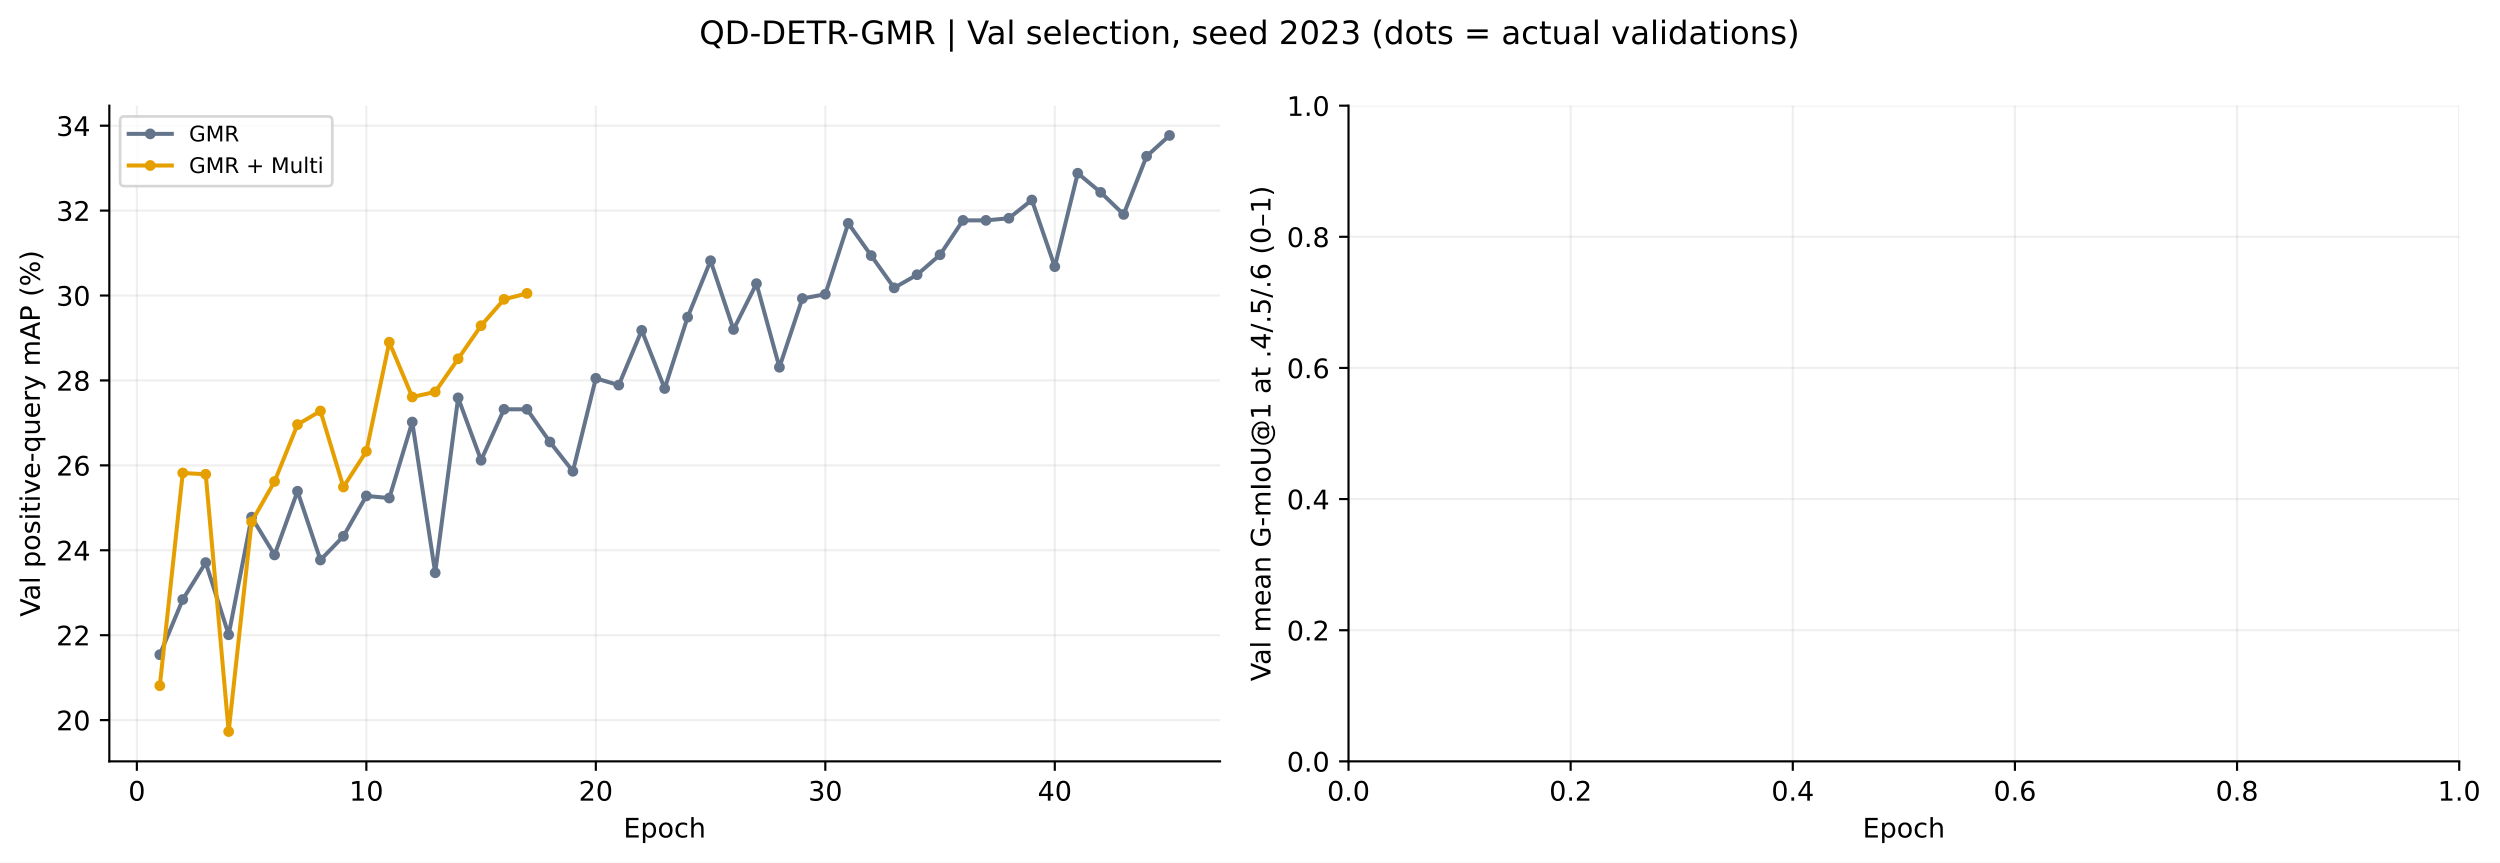
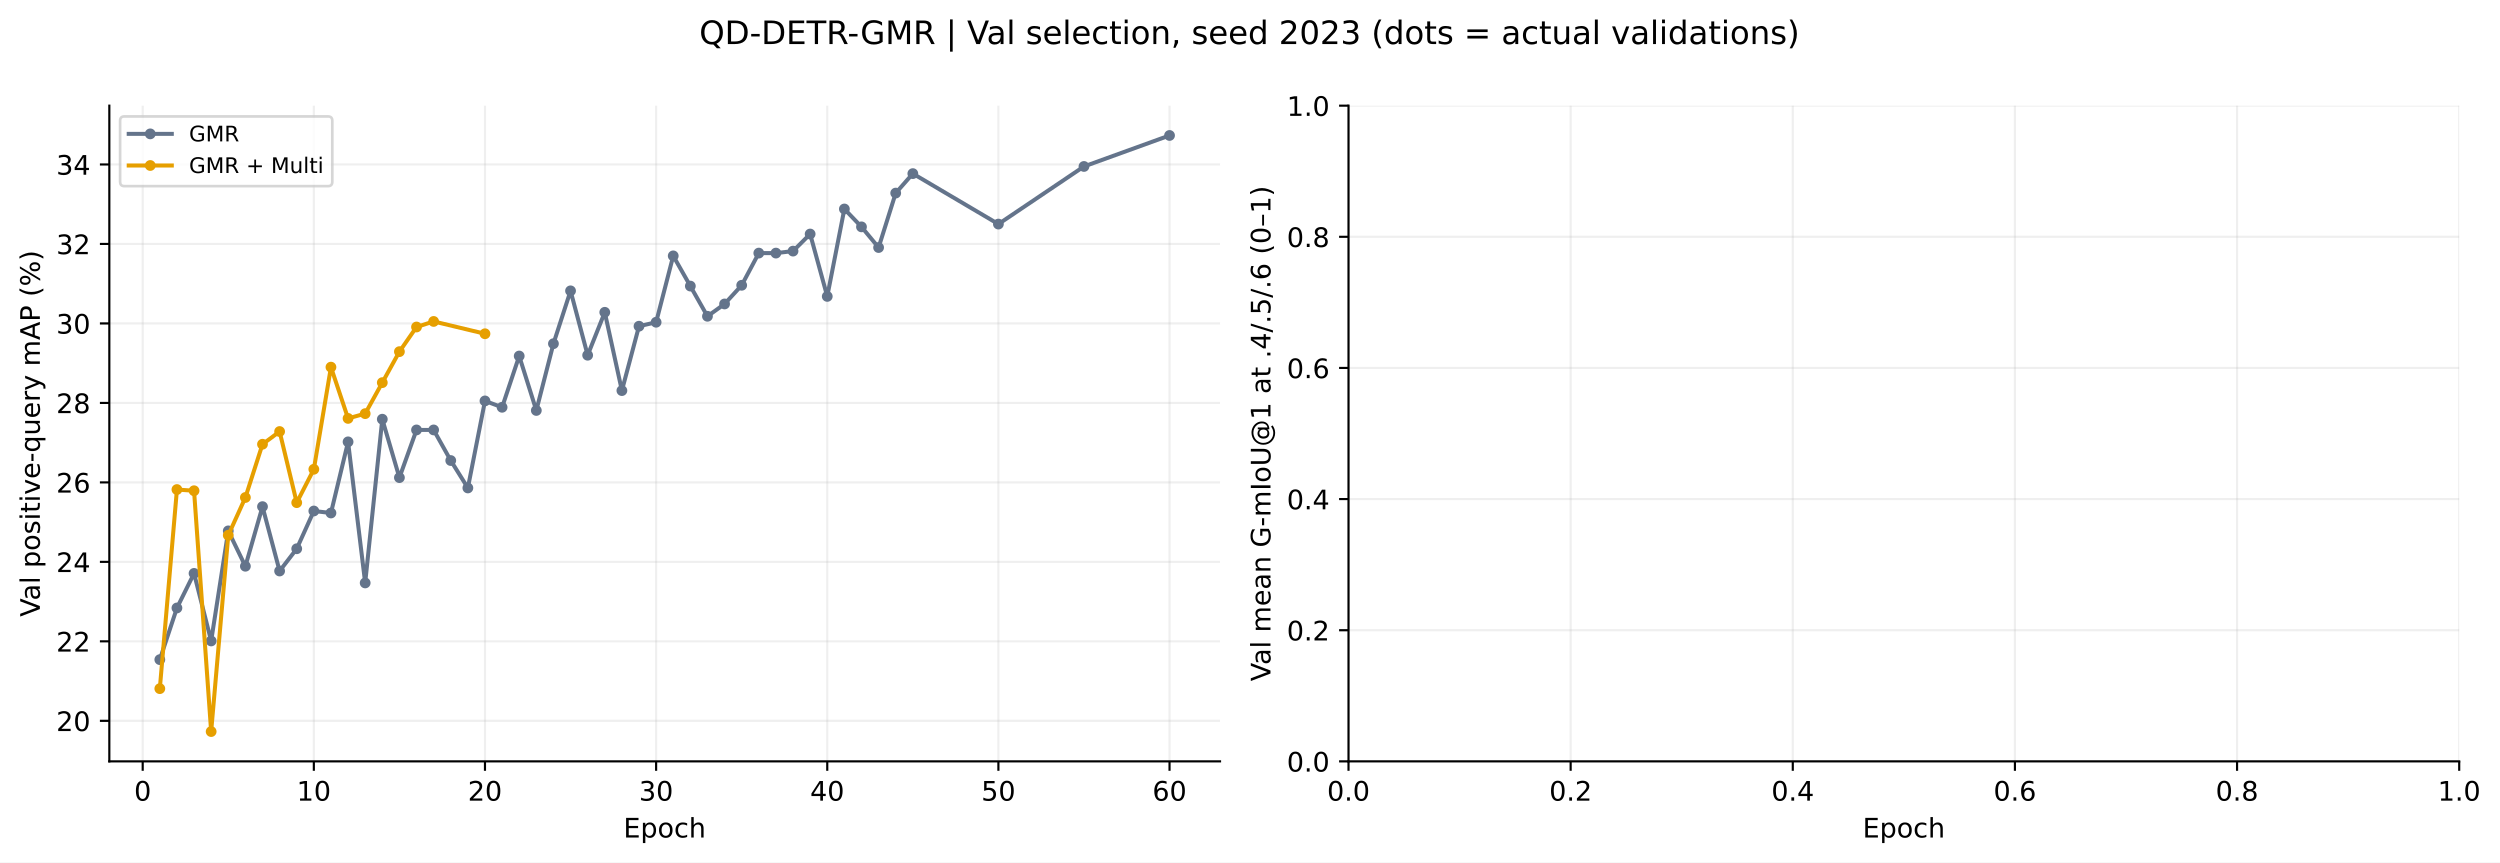
<svg xmlns="http://www.w3.org/2000/svg" xmlns:xlink="http://www.w3.org/1999/xlink" width="928.465pt" height="320.316pt" viewBox="0 0 928.465 320.316" version="1.1">
  <defs>
    <style type="text/css">*{stroke-linejoin: round; stroke-linecap: butt}</style>
  </defs>
  <g id="figure_1">
    <g id="patch_1">
      <path d="M -0 320.316  L 928.465 320.316  L 928.465 0  L -0 0  z " style="fill: #ffffff" />
    </g>
    <g id="axes_1">
      <g id="patch_2">
        <path d="M 40.603 282.76  L 453.098 282.76  L 453.098 39.24  L 40.603 39.24  z " style="fill: #ffffff" />
      </g>
      <g id="matplotlib.axis_1">
        <g id="xtick_1">
          <g id="line2d_1">
-             <path d="M 50.83 282.76  L 50.83 39.24  " clip-path="url(#p6a634c80c3)" style="fill: none; stroke: #b0b0b0; stroke-opacity: 0.2; stroke-width: 0.8; stroke-linecap: square" />
+             <path d="M 52.997 282.76  L 52.997 39.24  " clip-path="url(#p6a634c80c3)" style="fill: none; stroke: #b0b0b0; stroke-opacity: 0.2; stroke-width: 0.8; stroke-linecap: square" />
          </g>
          <g id="line2d_2">
            <defs>
              <path id="m847a747f1c" d="M 0 0  L 0 3.5  " style="stroke: #000000; stroke-width: 0.8" />
            </defs>
            <g>
-               <use xlink:href="#m847a747f1c" x="50.83" y="282.76" style="stroke: #000000; stroke-width: 0.8" />
+               <use xlink:href="#m847a747f1c" x="52.997" y="282.76" style="stroke: #000000; stroke-width: 0.8" />
            </g>
          </g>
          <g id="text_1">
-             <text style="font-size: 10px; font-family: 'DejaVu Sans'; text-anchor: middle" x="50.83" y="297.358" transform="rotate(-0 50.83027 297.3584)">0</text>
+             <text style="font-size: 10px; font-family: 'DejaVu Sans'; text-anchor: middle" x="52.997" y="297.358" transform="rotate(-0 52.99704 297.3584)">0</text>
          </g>
        </g>
        <g id="xtick_2">
          <g id="line2d_3">
-             <path d="M 136.057 282.76  L 136.057 39.24  " clip-path="url(#p6a634c80c3)" style="fill: none; stroke: #b0b0b0; stroke-opacity: 0.2; stroke-width: 0.8; stroke-linecap: square" />
+             <path d="M 116.556 282.76  L 116.556 39.24  " clip-path="url(#p6a634c80c3)" style="fill: none; stroke: #b0b0b0; stroke-opacity: 0.2; stroke-width: 0.8; stroke-linecap: square" />
          </g>
          <g id="line2d_4">
            <g>
-               <use xlink:href="#m847a747f1c" x="136.057" y="282.76" style="stroke: #000000; stroke-width: 0.8" />
+               <use xlink:href="#m847a747f1c" x="116.556" y="282.76" style="stroke: #000000; stroke-width: 0.8" />
            </g>
          </g>
          <g id="text_2">
-             <text style="font-size: 10px; font-family: 'DejaVu Sans'; text-anchor: middle" x="136.057" y="297.358" transform="rotate(-0 136.0565 297.3584)">10</text>
+             <text style="font-size: 10px; font-family: 'DejaVu Sans'; text-anchor: middle" x="116.556" y="297.358" transform="rotate(-0 116.5556 297.3584)">10</text>
          </g>
        </g>
        <g id="xtick_3">
          <g id="line2d_5">
-             <path d="M 221.283 282.76  L 221.283 39.24  " clip-path="url(#p6a634c80c3)" style="fill: none; stroke: #b0b0b0; stroke-opacity: 0.2; stroke-width: 0.8; stroke-linecap: square" />
+             <path d="M 180.114 282.76  L 180.114 39.24  " clip-path="url(#p6a634c80c3)" style="fill: none; stroke: #b0b0b0; stroke-opacity: 0.2; stroke-width: 0.8; stroke-linecap: square" />
          </g>
          <g id="line2d_6">
            <g>
-               <use xlink:href="#m847a747f1c" x="221.283" y="282.76" style="stroke: #000000; stroke-width: 0.8" />
+               <use xlink:href="#m847a747f1c" x="180.114" y="282.76" style="stroke: #000000; stroke-width: 0.8" />
            </g>
          </g>
          <g id="text_3">
-             <text style="font-size: 10px; font-family: 'DejaVu Sans'; text-anchor: middle" x="221.283" y="297.358" transform="rotate(-0 221.2828 297.3584)">20</text>
+             <text style="font-size: 10px; font-family: 'DejaVu Sans'; text-anchor: middle" x="180.114" y="297.358" transform="rotate(-0 180.1141 297.3584)">20</text>
          </g>
        </g>
        <g id="xtick_4">
          <g id="line2d_7">
-             <path d="M 306.509 282.76  L 306.509 39.24  " clip-path="url(#p6a634c80c3)" style="fill: none; stroke: #b0b0b0; stroke-opacity: 0.2; stroke-width: 0.8; stroke-linecap: square" />
+             <path d="M 243.673 282.76  L 243.673 39.24  " clip-path="url(#p6a634c80c3)" style="fill: none; stroke: #b0b0b0; stroke-opacity: 0.2; stroke-width: 0.8; stroke-linecap: square" />
          </g>
          <g id="line2d_8">
            <g>
-               <use xlink:href="#m847a747f1c" x="306.509" y="282.76" style="stroke: #000000; stroke-width: 0.8" />
+               <use xlink:href="#m847a747f1c" x="243.673" y="282.76" style="stroke: #000000; stroke-width: 0.8" />
            </g>
          </g>
          <g id="text_4">
-             <text style="font-size: 10px; font-family: 'DejaVu Sans'; text-anchor: middle" x="306.509" y="297.358" transform="rotate(-0 306.509 297.3584)">30</text>
+             <text style="font-size: 10px; font-family: 'DejaVu Sans'; text-anchor: middle" x="243.673" y="297.358" transform="rotate(-0 243.6727 297.3584)">30</text>
          </g>
        </g>
        <g id="xtick_5">
          <g id="line2d_9">
-             <path d="M 391.735 282.76  L 391.735 39.24  " clip-path="url(#p6a634c80c3)" style="fill: none; stroke: #b0b0b0; stroke-opacity: 0.2; stroke-width: 0.8; stroke-linecap: square" />
+             <path d="M 307.231 282.76  L 307.231 39.24  " clip-path="url(#p6a634c80c3)" style="fill: none; stroke: #b0b0b0; stroke-opacity: 0.2; stroke-width: 0.8; stroke-linecap: square" />
          </g>
          <g id="line2d_10">
            <g>
-               <use xlink:href="#m847a747f1c" x="391.735" y="282.76" style="stroke: #000000; stroke-width: 0.8" />
+               <use xlink:href="#m847a747f1c" x="307.231" y="282.76" style="stroke: #000000; stroke-width: 0.8" />
            </g>
          </g>
          <g id="text_5">
-             <text style="font-size: 10px; font-family: 'DejaVu Sans'; text-anchor: middle" x="391.735" y="297.358" transform="rotate(-0 391.7352 297.3584)">40</text>
-           </g>
-         </g>
-         <g id="text_6">
+             <text style="font-size: 10px; font-family: 'DejaVu Sans'; text-anchor: middle" x="307.231" y="297.358" transform="rotate(-0 307.2312 297.3584)">40</text>
+           </g>
+         </g>
+         <g id="xtick_6">
+           <g id="line2d_11">
+             <path d="M 370.79 282.76  L 370.79 39.24  " clip-path="url(#p6a634c80c3)" style="fill: none; stroke: #b0b0b0; stroke-opacity: 0.2; stroke-width: 0.8; stroke-linecap: square" />
+           </g>
+           <g id="line2d_12">
+             <g>
+               <use xlink:href="#m847a747f1c" x="370.79" y="282.76" style="stroke: #000000; stroke-width: 0.8" />
+             </g>
+           </g>
+           <g id="text_6">
+             <text style="font-size: 10px; font-family: 'DejaVu Sans'; text-anchor: middle" x="370.79" y="297.358" transform="rotate(-0 370.7898 297.3584)">50</text>
+           </g>
+         </g>
+         <g id="xtick_7">
+           <g id="line2d_13">
+             <path d="M 434.348 282.76  L 434.348 39.24  " clip-path="url(#p6a634c80c3)" style="fill: none; stroke: #b0b0b0; stroke-opacity: 0.2; stroke-width: 0.8; stroke-linecap: square" />
+           </g>
+           <g id="line2d_14">
+             <g>
+               <use xlink:href="#m847a747f1c" x="434.348" y="282.76" style="stroke: #000000; stroke-width: 0.8" />
+             </g>
+           </g>
+           <g id="text_7">
+             <text style="font-size: 10px; font-family: 'DejaVu Sans'; text-anchor: middle" x="434.348" y="297.358" transform="rotate(-0 434.3484 297.3584)">60</text>
+           </g>
+         </g>
+         <g id="text_8">
          <text style="font-size: 10px; font-family: 'DejaVu Sans'; text-anchor: middle" x="246.851" y="311.037" transform="rotate(-0 246.8506 311.0366)">Epoch</text>
        </g>
      </g>
      <g id="matplotlib.axis_2">
        <g id="ytick_1">
-           <g id="line2d_11">
-             <path d="M 40.603 267.434  L 453.098 267.434  " clip-path="url(#p6a634c80c3)" style="fill: none; stroke: #b0b0b0; stroke-opacity: 0.2; stroke-width: 0.8; stroke-linecap: square" />
-           </g>
-           <g id="line2d_12">
+           <g id="line2d_15">
+             <path d="M 40.603 267.706  L 453.098 267.706  " clip-path="url(#p6a634c80c3)" style="fill: none; stroke: #b0b0b0; stroke-opacity: 0.2; stroke-width: 0.8; stroke-linecap: square" />
+           </g>
+           <g id="line2d_16">
            <defs>
              <path id="mc433141c62" d="M 0 0  L -3.5 0  " style="stroke: #000000; stroke-width: 0.8" />
            </defs>
            <g>
-               <use xlink:href="#mc433141c62" x="40.603" y="267.434" style="stroke: #000000; stroke-width: 0.8" />
-             </g>
-           </g>
-           <g id="text_7">
-             <text style="font-size: 10px; font-family: 'DejaVu Sans'; text-anchor: end" x="33.603" y="271.233" transform="rotate(-0 33.60312 271.2328)">20</text>
+               <use xlink:href="#mc433141c62" x="40.603" y="267.706" style="stroke: #000000; stroke-width: 0.8" />
+             </g>
+           </g>
+           <g id="text_9">
+             <text style="font-size: 10px; font-family: 'DejaVu Sans'; text-anchor: end" x="33.603" y="271.505" transform="rotate(-0 33.60312 271.5053)">20</text>
          </g>
        </g>
        <g id="ytick_2">
-           <g id="line2d_13">
-             <path d="M 40.603 235.898  L 453.098 235.898  " clip-path="url(#p6a634c80c3)" style="fill: none; stroke: #b0b0b0; stroke-opacity: 0.2; stroke-width: 0.8; stroke-linecap: square" />
-           </g>
-           <g id="line2d_14">
-             <g>
-               <use xlink:href="#mc433141c62" x="40.603" y="235.898" style="stroke: #000000; stroke-width: 0.8" />
-             </g>
-           </g>
-           <g id="text_8">
-             <text style="font-size: 10px; font-family: 'DejaVu Sans'; text-anchor: end" x="33.603" y="239.697" transform="rotate(-0 33.60312 239.6969)">22</text>
+           <g id="line2d_17">
+             <path d="M 40.603 238.188  L 453.098 238.188  " clip-path="url(#p6a634c80c3)" style="fill: none; stroke: #b0b0b0; stroke-opacity: 0.2; stroke-width: 0.8; stroke-linecap: square" />
+           </g>
+           <g id="line2d_18">
+             <g>
+               <use xlink:href="#mc433141c62" x="40.603" y="238.188" style="stroke: #000000; stroke-width: 0.8" />
+             </g>
+           </g>
+           <g id="text_10">
+             <text style="font-size: 10px; font-family: 'DejaVu Sans'; text-anchor: end" x="33.603" y="241.988" transform="rotate(-0 33.60312 241.9877)">22</text>
          </g>
        </g>
        <g id="ytick_3">
-           <g id="line2d_15">
-             <path d="M 40.603 204.362  L 453.098 204.362  " clip-path="url(#p6a634c80c3)" style="fill: none; stroke: #b0b0b0; stroke-opacity: 0.2; stroke-width: 0.8; stroke-linecap: square" />
-           </g>
-           <g id="line2d_16">
-             <g>
-               <use xlink:href="#mc433141c62" x="40.603" y="204.362" style="stroke: #000000; stroke-width: 0.8" />
-             </g>
-           </g>
-           <g id="text_9">
-             <text style="font-size: 10px; font-family: 'DejaVu Sans'; text-anchor: end" x="33.603" y="208.161" transform="rotate(-0 33.60312 208.161)">24</text>
+           <g id="line2d_19">
+             <path d="M 40.603 208.671  L 453.098 208.671  " clip-path="url(#p6a634c80c3)" style="fill: none; stroke: #b0b0b0; stroke-opacity: 0.2; stroke-width: 0.8; stroke-linecap: square" />
+           </g>
+           <g id="line2d_20">
+             <g>
+               <use xlink:href="#mc433141c62" x="40.603" y="208.671" style="stroke: #000000; stroke-width: 0.8" />
+             </g>
+           </g>
+           <g id="text_11">
+             <text style="font-size: 10px; font-family: 'DejaVu Sans'; text-anchor: end" x="33.603" y="212.47" transform="rotate(-0 33.60312 212.4701)">24</text>
          </g>
        </g>
        <g id="ytick_4">
-           <g id="line2d_17">
-             <path d="M 40.603 172.826  L 453.098 172.826  " clip-path="url(#p6a634c80c3)" style="fill: none; stroke: #b0b0b0; stroke-opacity: 0.2; stroke-width: 0.8; stroke-linecap: square" />
-           </g>
-           <g id="line2d_18">
-             <g>
-               <use xlink:href="#mc433141c62" x="40.603" y="172.826" style="stroke: #000000; stroke-width: 0.8" />
-             </g>
-           </g>
-           <g id="text_10">
-             <text style="font-size: 10px; font-family: 'DejaVu Sans'; text-anchor: end" x="33.603" y="176.625" transform="rotate(-0 33.60312 176.6252)">26</text>
+           <g id="line2d_21">
+             <path d="M 40.603 179.153  L 453.098 179.153  " clip-path="url(#p6a634c80c3)" style="fill: none; stroke: #b0b0b0; stroke-opacity: 0.2; stroke-width: 0.8; stroke-linecap: square" />
+           </g>
+           <g id="line2d_22">
+             <g>
+               <use xlink:href="#mc433141c62" x="40.603" y="179.153" style="stroke: #000000; stroke-width: 0.8" />
+             </g>
+           </g>
+           <g id="text_12">
+             <text style="font-size: 10px; font-family: 'DejaVu Sans'; text-anchor: end" x="33.603" y="182.953" transform="rotate(-0 33.60312 182.9525)">26</text>
          </g>
        </g>
        <g id="ytick_5">
-           <g id="line2d_19">
-             <path d="M 40.603 141.29  L 453.098 141.29  " clip-path="url(#p6a634c80c3)" style="fill: none; stroke: #b0b0b0; stroke-opacity: 0.2; stroke-width: 0.8; stroke-linecap: square" />
-           </g>
-           <g id="line2d_20">
-             <g>
-               <use xlink:href="#mc433141c62" x="40.603" y="141.29" style="stroke: #000000; stroke-width: 0.8" />
-             </g>
-           </g>
-           <g id="text_11">
-             <text style="font-size: 10px; font-family: 'DejaVu Sans'; text-anchor: end" x="33.603" y="145.089" transform="rotate(-0 33.60312 145.0893)">28</text>
+           <g id="line2d_23">
+             <path d="M 40.603 149.636  L 453.098 149.636  " clip-path="url(#p6a634c80c3)" style="fill: none; stroke: #b0b0b0; stroke-opacity: 0.2; stroke-width: 0.8; stroke-linecap: square" />
+           </g>
+           <g id="line2d_24">
+             <g>
+               <use xlink:href="#mc433141c62" x="40.603" y="149.636" style="stroke: #000000; stroke-width: 0.8" />
+             </g>
+           </g>
+           <g id="text_13">
+             <text style="font-size: 10px; font-family: 'DejaVu Sans'; text-anchor: end" x="33.603" y="153.435" transform="rotate(-0 33.60312 153.435)">28</text>
          </g>
        </g>
        <g id="ytick_6">
-           <g id="line2d_21">
-             <path d="M 40.603 109.754  L 453.098 109.754  " clip-path="url(#p6a634c80c3)" style="fill: none; stroke: #b0b0b0; stroke-opacity: 0.2; stroke-width: 0.8; stroke-linecap: square" />
-           </g>
-           <g id="line2d_22">
-             <g>
-               <use xlink:href="#mc433141c62" x="40.603" y="109.754" style="stroke: #000000; stroke-width: 0.8" />
-             </g>
-           </g>
-           <g id="text_12">
-             <text style="font-size: 10px; font-family: 'DejaVu Sans'; text-anchor: end" x="33.603" y="113.553" transform="rotate(-0 33.60312 113.5534)">30</text>
+           <g id="line2d_25">
+             <path d="M 40.603 120.118  L 453.098 120.118  " clip-path="url(#p6a634c80c3)" style="fill: none; stroke: #b0b0b0; stroke-opacity: 0.2; stroke-width: 0.8; stroke-linecap: square" />
+           </g>
+           <g id="line2d_26">
+             <g>
+               <use xlink:href="#mc433141c62" x="40.603" y="120.118" style="stroke: #000000; stroke-width: 0.8" />
+             </g>
+           </g>
+           <g id="text_14">
+             <text style="font-size: 10px; font-family: 'DejaVu Sans'; text-anchor: end" x="33.603" y="123.917" transform="rotate(-0 33.60312 123.9174)">30</text>
          </g>
        </g>
        <g id="ytick_7">
-           <g id="line2d_23">
-             <path d="M 40.603 78.218  L 453.098 78.218  " clip-path="url(#p6a634c80c3)" style="fill: none; stroke: #b0b0b0; stroke-opacity: 0.2; stroke-width: 0.8; stroke-linecap: square" />
-           </g>
-           <g id="line2d_24">
-             <g>
-               <use xlink:href="#mc433141c62" x="40.603" y="78.218" style="stroke: #000000; stroke-width: 0.8" />
-             </g>
-           </g>
-           <g id="text_13">
-             <text style="font-size: 10px; font-family: 'DejaVu Sans'; text-anchor: end" x="33.603" y="82.018" transform="rotate(-0 33.60312 82.01756)">32</text>
+           <g id="line2d_27">
+             <path d="M 40.603 90.601  L 453.098 90.601  " clip-path="url(#p6a634c80c3)" style="fill: none; stroke: #b0b0b0; stroke-opacity: 0.2; stroke-width: 0.8; stroke-linecap: square" />
+           </g>
+           <g id="line2d_28">
+             <g>
+               <use xlink:href="#mc433141c62" x="40.603" y="90.601" style="stroke: #000000; stroke-width: 0.8" />
+             </g>
+           </g>
+           <g id="text_15">
+             <text style="font-size: 10px; font-family: 'DejaVu Sans'; text-anchor: end" x="33.603" y="94.4" transform="rotate(-0 33.60312 94.3998)">32</text>
          </g>
        </g>
        <g id="ytick_8">
-           <g id="line2d_25">
-             <path d="M 40.603 46.682  L 453.098 46.682  " clip-path="url(#p6a634c80c3)" style="fill: none; stroke: #b0b0b0; stroke-opacity: 0.2; stroke-width: 0.8; stroke-linecap: square" />
-           </g>
-           <g id="line2d_26">
-             <g>
-               <use xlink:href="#mc433141c62" x="40.603" y="46.682" style="stroke: #000000; stroke-width: 0.8" />
-             </g>
-           </g>
-           <g id="text_14">
-             <text style="font-size: 10px; font-family: 'DejaVu Sans'; text-anchor: end" x="33.603" y="50.482" transform="rotate(-0 33.60312 50.48168)">34</text>
-           </g>
-         </g>
-         <g id="text_15">
+           <g id="line2d_29">
+             <path d="M 40.603 61.083  L 453.098 61.083  " clip-path="url(#p6a634c80c3)" style="fill: none; stroke: #b0b0b0; stroke-opacity: 0.2; stroke-width: 0.8; stroke-linecap: square" />
+           </g>
+           <g id="line2d_30">
+             <g>
+               <use xlink:href="#mc433141c62" x="40.603" y="61.083" style="stroke: #000000; stroke-width: 0.8" />
+             </g>
+           </g>
+           <g id="text_16">
+             <text style="font-size: 10px; font-family: 'DejaVu Sans'; text-anchor: end" x="33.603" y="64.882" transform="rotate(-0 33.60312 64.88223)">34</text>
+           </g>
+         </g>
+         <g id="text_17">
          <text style="font-size: 10px; font-family: 'DejaVu Sans'; text-anchor: middle" x="14.798" y="161" transform="rotate(-90 14.79844 161)">Val positive-query mAP (%)</text>
        </g>
      </g>
-       <g id="line2d_27">
-         <path d="M 59.353 243.151  L 67.876 222.653  L 76.398 208.935  L 84.921 235.74  L 93.443 192.063  L 101.966 206.096  L 110.489 182.444  L 119.011 207.988  L 127.534 199.158  L 136.057 184.179  L 144.579 184.967  L 153.102 156.743  L 161.624 212.719  L 170.147 147.755  L 178.67 170.934  L 187.192 152.012  L 195.715 152.012  L 204.238 164.154  L 212.76 175.033  L 221.283 140.502  L 229.805 143.025  L 238.328 122.684  L 246.851 144.286  L 255.373 117.796  L 263.896 96.825  L 272.418 122.369  L 280.941 105.339  L 289.464 136.402  L 297.986 110.858  L 306.509 109.281  L 315.032 82.949  L 323.554 94.932  L 332.077 106.916  L 340.599 102.028  L 349.122 94.617  L 357.645 81.845  L 366.167 81.845  L 374.69 81.057  L 383.213 74.276  L 391.735 99.032  L 400.258 64.343  L 408.78 71.438  L 417.303 79.637  L 425.826 58.035  L 434.348 50.309  " clip-path="url(#p6a634c80c3)" style="fill: none; stroke: #64748b; stroke-width: 1.5; stroke-linecap: square" />
+       <g id="line2d_31">
+         <path d="M 59.353 244.978  L 65.709 225.791  L 72.065 212.951  L 78.42 238.041  L 84.776 197.159  L 91.132 210.294  L 97.488 188.156  L 103.844 212.065  L 110.2 203.8  L 116.556 189.78  L 122.911 190.518  L 129.267 164.099  L 135.623 216.493  L 141.979 155.687  L 148.335 177.382  L 154.691 159.672  L 161.047 159.672  L 167.402 171.036  L 173.758 181.22  L 180.114 148.898  L 186.47 151.259  L 192.826 132.22  L 199.182 152.44  L 205.538 127.645  L 211.893 108.016  L 218.249 131.925  L 224.605 115.986  L 230.961 145.061  L 237.317 121.151  L 243.673 119.675  L 250.029 95.028  L 256.384 106.245  L 262.74 117.462  L 269.096 112.886  L 275.452 105.95  L 281.808 93.995  L 288.164 93.995  L 294.52 93.257  L 300.875 86.911  L 307.231 110.082  L 313.587 77.613  L 319.943 84.254  L 326.299 91.929  L 332.655 71.709  L 339.011 64.478  L 370.79 83.221  L 402.569 61.821  L 434.348 50.309  " clip-path="url(#p6a634c80c3)" style="fill: none; stroke: #64748b; stroke-width: 1.5; stroke-linecap: square" />
        <defs>
          <path id="mf4bc2572a3" d="M 0 1.5  C 0.398 1.5 0.779 1.342 1.061 1.061  C 1.342 0.779 1.5 0.398 1.5 0  C 1.5 -0.398 1.342 -0.779 1.061 -1.061  C 0.779 -1.342 0.398 -1.5 0 -1.5  C -0.398 -1.5 -0.779 -1.342 -1.061 -1.061  C -1.342 -0.779 -1.5 -0.398 -1.5 0  C -1.5 0.398 -1.342 0.779 -1.061 1.061  C -0.779 1.342 -0.398 1.5 0 1.5  z " style="stroke: #64748b" />
        </defs>
        <g clip-path="url(#p6a634c80c3)">
-           <use xlink:href="#mf4bc2572a3" x="59.353" y="243.151" style="fill: #64748b; stroke: #64748b" />
-           <use xlink:href="#mf4bc2572a3" x="67.876" y="222.653" style="fill: #64748b; stroke: #64748b" />
-           <use xlink:href="#mf4bc2572a3" x="76.398" y="208.935" style="fill: #64748b; stroke: #64748b" />
-           <use xlink:href="#mf4bc2572a3" x="84.921" y="235.74" style="fill: #64748b; stroke: #64748b" />
-           <use xlink:href="#mf4bc2572a3" x="93.443" y="192.063" style="fill: #64748b; stroke: #64748b" />
-           <use xlink:href="#mf4bc2572a3" x="101.966" y="206.096" style="fill: #64748b; stroke: #64748b" />
-           <use xlink:href="#mf4bc2572a3" x="110.489" y="182.444" style="fill: #64748b; stroke: #64748b" />
-           <use xlink:href="#mf4bc2572a3" x="119.011" y="207.988" style="fill: #64748b; stroke: #64748b" />
-           <use xlink:href="#mf4bc2572a3" x="127.534" y="199.158" style="fill: #64748b; stroke: #64748b" />
-           <use xlink:href="#mf4bc2572a3" x="136.057" y="184.179" style="fill: #64748b; stroke: #64748b" />
-           <use xlink:href="#mf4bc2572a3" x="144.579" y="184.967" style="fill: #64748b; stroke: #64748b" />
-           <use xlink:href="#mf4bc2572a3" x="153.102" y="156.743" style="fill: #64748b; stroke: #64748b" />
-           <use xlink:href="#mf4bc2572a3" x="161.624" y="212.719" style="fill: #64748b; stroke: #64748b" />
-           <use xlink:href="#mf4bc2572a3" x="170.147" y="147.755" style="fill: #64748b; stroke: #64748b" />
-           <use xlink:href="#mf4bc2572a3" x="178.67" y="170.934" style="fill: #64748b; stroke: #64748b" />
-           <use xlink:href="#mf4bc2572a3" x="187.192" y="152.012" style="fill: #64748b; stroke: #64748b" />
-           <use xlink:href="#mf4bc2572a3" x="195.715" y="152.012" style="fill: #64748b; stroke: #64748b" />
-           <use xlink:href="#mf4bc2572a3" x="204.238" y="164.154" style="fill: #64748b; stroke: #64748b" />
-           <use xlink:href="#mf4bc2572a3" x="212.76" y="175.033" style="fill: #64748b; stroke: #64748b" />
-           <use xlink:href="#mf4bc2572a3" x="221.283" y="140.502" style="fill: #64748b; stroke: #64748b" />
-           <use xlink:href="#mf4bc2572a3" x="229.805" y="143.025" style="fill: #64748b; stroke: #64748b" />
-           <use xlink:href="#mf4bc2572a3" x="238.328" y="122.684" style="fill: #64748b; stroke: #64748b" />
-           <use xlink:href="#mf4bc2572a3" x="246.851" y="144.286" style="fill: #64748b; stroke: #64748b" />
-           <use xlink:href="#mf4bc2572a3" x="255.373" y="117.796" style="fill: #64748b; stroke: #64748b" />
-           <use xlink:href="#mf4bc2572a3" x="263.896" y="96.825" style="fill: #64748b; stroke: #64748b" />
-           <use xlink:href="#mf4bc2572a3" x="272.418" y="122.369" style="fill: #64748b; stroke: #64748b" />
-           <use xlink:href="#mf4bc2572a3" x="280.941" y="105.339" style="fill: #64748b; stroke: #64748b" />
-           <use xlink:href="#mf4bc2572a3" x="289.464" y="136.402" style="fill: #64748b; stroke: #64748b" />
-           <use xlink:href="#mf4bc2572a3" x="297.986" y="110.858" style="fill: #64748b; stroke: #64748b" />
-           <use xlink:href="#mf4bc2572a3" x="306.509" y="109.281" style="fill: #64748b; stroke: #64748b" />
-           <use xlink:href="#mf4bc2572a3" x="315.032" y="82.949" style="fill: #64748b; stroke: #64748b" />
-           <use xlink:href="#mf4bc2572a3" x="323.554" y="94.932" style="fill: #64748b; stroke: #64748b" />
-           <use xlink:href="#mf4bc2572a3" x="332.077" y="106.916" style="fill: #64748b; stroke: #64748b" />
-           <use xlink:href="#mf4bc2572a3" x="340.599" y="102.028" style="fill: #64748b; stroke: #64748b" />
-           <use xlink:href="#mf4bc2572a3" x="349.122" y="94.617" style="fill: #64748b; stroke: #64748b" />
-           <use xlink:href="#mf4bc2572a3" x="357.645" y="81.845" style="fill: #64748b; stroke: #64748b" />
-           <use xlink:href="#mf4bc2572a3" x="366.167" y="81.845" style="fill: #64748b; stroke: #64748b" />
-           <use xlink:href="#mf4bc2572a3" x="374.69" y="81.057" style="fill: #64748b; stroke: #64748b" />
-           <use xlink:href="#mf4bc2572a3" x="383.213" y="74.276" style="fill: #64748b; stroke: #64748b" />
-           <use xlink:href="#mf4bc2572a3" x="391.735" y="99.032" style="fill: #64748b; stroke: #64748b" />
-           <use xlink:href="#mf4bc2572a3" x="400.258" y="64.343" style="fill: #64748b; stroke: #64748b" />
-           <use xlink:href="#mf4bc2572a3" x="408.78" y="71.438" style="fill: #64748b; stroke: #64748b" />
-           <use xlink:href="#mf4bc2572a3" x="417.303" y="79.637" style="fill: #64748b; stroke: #64748b" />
-           <use xlink:href="#mf4bc2572a3" x="425.826" y="58.035" style="fill: #64748b; stroke: #64748b" />
+           <use xlink:href="#mf4bc2572a3" x="59.353" y="244.978" style="fill: #64748b; stroke: #64748b" />
+           <use xlink:href="#mf4bc2572a3" x="65.709" y="225.791" style="fill: #64748b; stroke: #64748b" />
+           <use xlink:href="#mf4bc2572a3" x="72.065" y="212.951" style="fill: #64748b; stroke: #64748b" />
+           <use xlink:href="#mf4bc2572a3" x="78.42" y="238.041" style="fill: #64748b; stroke: #64748b" />
+           <use xlink:href="#mf4bc2572a3" x="84.776" y="197.159" style="fill: #64748b; stroke: #64748b" />
+           <use xlink:href="#mf4bc2572a3" x="91.132" y="210.294" style="fill: #64748b; stroke: #64748b" />
+           <use xlink:href="#mf4bc2572a3" x="97.488" y="188.156" style="fill: #64748b; stroke: #64748b" />
+           <use xlink:href="#mf4bc2572a3" x="103.844" y="212.065" style="fill: #64748b; stroke: #64748b" />
+           <use xlink:href="#mf4bc2572a3" x="110.2" y="203.8" style="fill: #64748b; stroke: #64748b" />
+           <use xlink:href="#mf4bc2572a3" x="116.556" y="189.78" style="fill: #64748b; stroke: #64748b" />
+           <use xlink:href="#mf4bc2572a3" x="122.911" y="190.518" style="fill: #64748b; stroke: #64748b" />
+           <use xlink:href="#mf4bc2572a3" x="129.267" y="164.099" style="fill: #64748b; stroke: #64748b" />
+           <use xlink:href="#mf4bc2572a3" x="135.623" y="216.493" style="fill: #64748b; stroke: #64748b" />
+           <use xlink:href="#mf4bc2572a3" x="141.979" y="155.687" style="fill: #64748b; stroke: #64748b" />
+           <use xlink:href="#mf4bc2572a3" x="148.335" y="177.382" style="fill: #64748b; stroke: #64748b" />
+           <use xlink:href="#mf4bc2572a3" x="154.691" y="159.672" style="fill: #64748b; stroke: #64748b" />
+           <use xlink:href="#mf4bc2572a3" x="161.047" y="159.672" style="fill: #64748b; stroke: #64748b" />
+           <use xlink:href="#mf4bc2572a3" x="167.402" y="171.036" style="fill: #64748b; stroke: #64748b" />
+           <use xlink:href="#mf4bc2572a3" x="173.758" y="181.22" style="fill: #64748b; stroke: #64748b" />
+           <use xlink:href="#mf4bc2572a3" x="180.114" y="148.898" style="fill: #64748b; stroke: #64748b" />
+           <use xlink:href="#mf4bc2572a3" x="186.47" y="151.259" style="fill: #64748b; stroke: #64748b" />
+           <use xlink:href="#mf4bc2572a3" x="192.826" y="132.22" style="fill: #64748b; stroke: #64748b" />
+           <use xlink:href="#mf4bc2572a3" x="199.182" y="152.44" style="fill: #64748b; stroke: #64748b" />
+           <use xlink:href="#mf4bc2572a3" x="205.538" y="127.645" style="fill: #64748b; stroke: #64748b" />
+           <use xlink:href="#mf4bc2572a3" x="211.893" y="108.016" style="fill: #64748b; stroke: #64748b" />
+           <use xlink:href="#mf4bc2572a3" x="218.249" y="131.925" style="fill: #64748b; stroke: #64748b" />
+           <use xlink:href="#mf4bc2572a3" x="224.605" y="115.986" style="fill: #64748b; stroke: #64748b" />
+           <use xlink:href="#mf4bc2572a3" x="230.961" y="145.061" style="fill: #64748b; stroke: #64748b" />
+           <use xlink:href="#mf4bc2572a3" x="237.317" y="121.151" style="fill: #64748b; stroke: #64748b" />
+           <use xlink:href="#mf4bc2572a3" x="243.673" y="119.675" style="fill: #64748b; stroke: #64748b" />
+           <use xlink:href="#mf4bc2572a3" x="250.029" y="95.028" style="fill: #64748b; stroke: #64748b" />
+           <use xlink:href="#mf4bc2572a3" x="256.384" y="106.245" style="fill: #64748b; stroke: #64748b" />
+           <use xlink:href="#mf4bc2572a3" x="262.74" y="117.462" style="fill: #64748b; stroke: #64748b" />
+           <use xlink:href="#mf4bc2572a3" x="269.096" y="112.886" style="fill: #64748b; stroke: #64748b" />
+           <use xlink:href="#mf4bc2572a3" x="275.452" y="105.95" style="fill: #64748b; stroke: #64748b" />
+           <use xlink:href="#mf4bc2572a3" x="281.808" y="93.995" style="fill: #64748b; stroke: #64748b" />
+           <use xlink:href="#mf4bc2572a3" x="288.164" y="93.995" style="fill: #64748b; stroke: #64748b" />
+           <use xlink:href="#mf4bc2572a3" x="294.52" y="93.257" style="fill: #64748b; stroke: #64748b" />
+           <use xlink:href="#mf4bc2572a3" x="300.875" y="86.911" style="fill: #64748b; stroke: #64748b" />
+           <use xlink:href="#mf4bc2572a3" x="307.231" y="110.082" style="fill: #64748b; stroke: #64748b" />
+           <use xlink:href="#mf4bc2572a3" x="313.587" y="77.613" style="fill: #64748b; stroke: #64748b" />
+           <use xlink:href="#mf4bc2572a3" x="319.943" y="84.254" style="fill: #64748b; stroke: #64748b" />
+           <use xlink:href="#mf4bc2572a3" x="326.299" y="91.929" style="fill: #64748b; stroke: #64748b" />
+           <use xlink:href="#mf4bc2572a3" x="332.655" y="71.709" style="fill: #64748b; stroke: #64748b" />
+           <use xlink:href="#mf4bc2572a3" x="339.011" y="64.478" style="fill: #64748b; stroke: #64748b" />
+           <use xlink:href="#mf4bc2572a3" x="370.79" y="83.221" style="fill: #64748b; stroke: #64748b" />
+           <use xlink:href="#mf4bc2572a3" x="402.569" y="61.821" style="fill: #64748b; stroke: #64748b" />
          <use xlink:href="#mf4bc2572a3" x="434.348" y="50.309" style="fill: #64748b; stroke: #64748b" />
        </g>
      </g>
-       <g id="line2d_28">
-         <path d="M 59.353 254.662  L 67.876 175.664  L 76.398 176.137  L 84.921 271.691  L 93.443 193.797  L 101.966 178.818  L 110.489 157.689  L 119.011 152.643  L 127.534 180.868  L 136.057 167.623  L 144.579 127.099  L 153.102 147.44  L 161.624 145.547  L 170.147 133.248  L 178.67 120.949  L 187.192 111.173  L 195.715 108.966  " clip-path="url(#p6a634c80c3)" style="fill: none; stroke: #e69f00; stroke-width: 1.5; stroke-linecap: square" />
+       <g id="line2d_32">
+         <path d="M 59.353 255.751  L 65.709 181.81  L 72.065 182.253  L 78.42 271.691  L 84.776 198.782  L 91.132 184.762  L 97.488 164.985  L 103.844 160.262  L 110.2 186.68  L 116.556 174.283  L 122.911 136.353  L 129.267 155.392  L 135.623 153.621  L 141.979 142.109  L 148.335 130.597  L 154.691 121.446  L 161.047 119.38  L 180.114 123.955  " clip-path="url(#p6a634c80c3)" style="fill: none; stroke: #e69f00; stroke-width: 1.5; stroke-linecap: square" />
        <defs>
          <path id="mbf485513ee" d="M 0 1.5  C 0.398 1.5 0.779 1.342 1.061 1.061  C 1.342 0.779 1.5 0.398 1.5 0  C 1.5 -0.398 1.342 -0.779 1.061 -1.061  C 0.779 -1.342 0.398 -1.5 0 -1.5  C -0.398 -1.5 -0.779 -1.342 -1.061 -1.061  C -1.342 -0.779 -1.5 -0.398 -1.5 0  C -1.5 0.398 -1.342 0.779 -1.061 1.061  C -0.779 1.342 -0.398 1.5 0 1.5  z " style="stroke: #e69f00" />
        </defs>
        <g clip-path="url(#p6a634c80c3)">
-           <use xlink:href="#mbf485513ee" x="59.353" y="254.662" style="fill: #e69f00; stroke: #e69f00" />
-           <use xlink:href="#mbf485513ee" x="67.876" y="175.664" style="fill: #e69f00; stroke: #e69f00" />
-           <use xlink:href="#mbf485513ee" x="76.398" y="176.137" style="fill: #e69f00; stroke: #e69f00" />
-           <use xlink:href="#mbf485513ee" x="84.921" y="271.691" style="fill: #e69f00; stroke: #e69f00" />
-           <use xlink:href="#mbf485513ee" x="93.443" y="193.797" style="fill: #e69f00; stroke: #e69f00" />
-           <use xlink:href="#mbf485513ee" x="101.966" y="178.818" style="fill: #e69f00; stroke: #e69f00" />
-           <use xlink:href="#mbf485513ee" x="110.489" y="157.689" style="fill: #e69f00; stroke: #e69f00" />
-           <use xlink:href="#mbf485513ee" x="119.011" y="152.643" style="fill: #e69f00; stroke: #e69f00" />
-           <use xlink:href="#mbf485513ee" x="127.534" y="180.868" style="fill: #e69f00; stroke: #e69f00" />
-           <use xlink:href="#mbf485513ee" x="136.057" y="167.623" style="fill: #e69f00; stroke: #e69f00" />
-           <use xlink:href="#mbf485513ee" x="144.579" y="127.099" style="fill: #e69f00; stroke: #e69f00" />
-           <use xlink:href="#mbf485513ee" x="153.102" y="147.44" style="fill: #e69f00; stroke: #e69f00" />
-           <use xlink:href="#mbf485513ee" x="161.624" y="145.547" style="fill: #e69f00; stroke: #e69f00" />
-           <use xlink:href="#mbf485513ee" x="170.147" y="133.248" style="fill: #e69f00; stroke: #e69f00" />
-           <use xlink:href="#mbf485513ee" x="178.67" y="120.949" style="fill: #e69f00; stroke: #e69f00" />
-           <use xlink:href="#mbf485513ee" x="187.192" y="111.173" style="fill: #e69f00; stroke: #e69f00" />
-           <use xlink:href="#mbf485513ee" x="195.715" y="108.966" style="fill: #e69f00; stroke: #e69f00" />
+           <use xlink:href="#mbf485513ee" x="59.353" y="255.751" style="fill: #e69f00; stroke: #e69f00" />
+           <use xlink:href="#mbf485513ee" x="65.709" y="181.81" style="fill: #e69f00; stroke: #e69f00" />
+           <use xlink:href="#mbf485513ee" x="72.065" y="182.253" style="fill: #e69f00; stroke: #e69f00" />
+           <use xlink:href="#mbf485513ee" x="78.42" y="271.691" style="fill: #e69f00; stroke: #e69f00" />
+           <use xlink:href="#mbf485513ee" x="84.776" y="198.782" style="fill: #e69f00; stroke: #e69f00" />
+           <use xlink:href="#mbf485513ee" x="91.132" y="184.762" style="fill: #e69f00; stroke: #e69f00" />
+           <use xlink:href="#mbf485513ee" x="97.488" y="164.985" style="fill: #e69f00; stroke: #e69f00" />
+           <use xlink:href="#mbf485513ee" x="103.844" y="160.262" style="fill: #e69f00; stroke: #e69f00" />
+           <use xlink:href="#mbf485513ee" x="110.2" y="186.68" style="fill: #e69f00; stroke: #e69f00" />
+           <use xlink:href="#mbf485513ee" x="116.556" y="174.283" style="fill: #e69f00; stroke: #e69f00" />
+           <use xlink:href="#mbf485513ee" x="122.911" y="136.353" style="fill: #e69f00; stroke: #e69f00" />
+           <use xlink:href="#mbf485513ee" x="129.267" y="155.392" style="fill: #e69f00; stroke: #e69f00" />
+           <use xlink:href="#mbf485513ee" x="135.623" y="153.621" style="fill: #e69f00; stroke: #e69f00" />
+           <use xlink:href="#mbf485513ee" x="141.979" y="142.109" style="fill: #e69f00; stroke: #e69f00" />
+           <use xlink:href="#mbf485513ee" x="148.335" y="130.597" style="fill: #e69f00; stroke: #e69f00" />
+           <use xlink:href="#mbf485513ee" x="154.691" y="121.446" style="fill: #e69f00; stroke: #e69f00" />
+           <use xlink:href="#mbf485513ee" x="161.047" y="119.38" style="fill: #e69f00; stroke: #e69f00" />
+           <use xlink:href="#mbf485513ee" x="180.114" y="123.955" style="fill: #e69f00; stroke: #e69f00" />
        </g>
      </g>
      <g id="patch_3">
        <path d="M 40.603 282.76  L 40.603 39.24  " style="fill: none; stroke: #000000; stroke-width: 0.8; stroke-linejoin: miter; stroke-linecap: square" />
      </g>
      <g id="patch_4">
        <path d="M 40.603 282.76  L 453.098 282.76  " style="fill: none; stroke: #000000; stroke-width: 0.8; stroke-linejoin: miter; stroke-linecap: square" />
      </g>
      <g id="legend_1">
        <g id="patch_5">
          <path d="M 46.203 69.125  L 121.806 69.125  Q 123.406 69.125 123.406 67.525  L 123.406 44.84  Q 123.406 43.24 121.806 43.24  L 46.203 43.24  Q 44.603 43.24 44.603 44.84  L 44.603 67.525  Q 44.603 69.125 46.203 69.125  z " style="fill: #ffffff; opacity: 0.8; stroke: #cccccc; stroke-linejoin: miter" />
        </g>
-         <g id="line2d_29">
+         <g id="line2d_33">
          <path d="M 47.803 49.719  L 55.803 49.719  L 63.803 49.719  " style="fill: none; stroke: #64748b; stroke-width: 1.5; stroke-linecap: square" />
          <g>
            <use xlink:href="#mf4bc2572a3" x="55.803" y="49.719" style="fill: #64748b; stroke: #64748b" />
          </g>
        </g>
-         <g id="text_16">
+         <g id="text_18">
          <text style="font-size: 8px; font-family: 'DejaVu Sans'; text-anchor: start" x="70.203" y="52.519" transform="rotate(-0 70.20312 52.51875)">GMR</text>
        </g>
-         <g id="line2d_30">
+         <g id="line2d_34">
          <path d="M 47.803 61.461  L 55.803 61.461  L 63.803 61.461  " style="fill: none; stroke: #e69f00; stroke-width: 1.5; stroke-linecap: square" />
          <g>
            <use xlink:href="#mbf485513ee" x="55.803" y="61.461" style="fill: #e69f00; stroke: #e69f00" />
          </g>
        </g>
-         <g id="text_17">
+         <g id="text_19">
          <text style="font-size: 8px; font-family: 'DejaVu Sans'; text-anchor: start" x="70.203" y="64.261" transform="rotate(-0 70.20312 64.26125)">GMR + Multi</text>
        </g>
      </g>
    </g>
    <g id="axes_2">
      <g id="patch_6">
        <path d="M 500.818 282.76  L 913.313 282.76  L 913.313 39.24  L 500.818 39.24  z " style="fill: #ffffff" />
      </g>
      <g id="matplotlib.axis_3">
-         <g id="xtick_6">
-           <g id="line2d_31">
-             <path d="M 500.818 282.76  L 500.818 39.24  " clip-path="url(#pecd0bc75a0)" style="fill: none; stroke: #b0b0b0; stroke-opacity: 0.2; stroke-width: 0.8; stroke-linecap: square" />
-           </g>
-           <g id="line2d_32">
-             <g>
-               <use xlink:href="#m847a747f1c" x="500.818" y="282.76" style="stroke: #000000; stroke-width: 0.8" />
-             </g>
-           </g>
-           <g id="text_18">
-             <text style="font-size: 10px; font-family: 'DejaVu Sans'; text-anchor: middle" x="500.818" y="297.358" transform="rotate(-0 500.8181 297.3584)">0.0</text>
-           </g>
-         </g>
-         <g id="xtick_7">
-           <g id="line2d_33">
-             <path d="M 583.317 282.76  L 583.317 39.24  " clip-path="url(#pecd0bc75a0)" style="fill: none; stroke: #b0b0b0; stroke-opacity: 0.2; stroke-width: 0.8; stroke-linecap: square" />
-           </g>
-           <g id="line2d_34">
-             <g>
-               <use xlink:href="#m847a747f1c" x="583.317" y="282.76" style="stroke: #000000; stroke-width: 0.8" />
-             </g>
-           </g>
-           <g id="text_19">
-             <text style="font-size: 10px; font-family: 'DejaVu Sans'; text-anchor: middle" x="583.317" y="297.358" transform="rotate(-0 583.3171 297.3584)">0.2</text>
-           </g>
-         </g>
        <g id="xtick_8">
          <g id="line2d_35">
-             <path d="M 665.816 282.76  L 665.816 39.24  " clip-path="url(#pecd0bc75a0)" style="fill: none; stroke: #b0b0b0; stroke-opacity: 0.2; stroke-width: 0.8; stroke-linecap: square" />
+             <path d="M 500.818 282.76  L 500.818 39.24  " clip-path="url(#pecd0bc75a0)" style="fill: none; stroke: #b0b0b0; stroke-opacity: 0.2; stroke-width: 0.8; stroke-linecap: square" />
          </g>
          <g id="line2d_36">
            <g>
-               <use xlink:href="#m847a747f1c" x="665.816" y="282.76" style="stroke: #000000; stroke-width: 0.8" />
+               <use xlink:href="#m847a747f1c" x="500.818" y="282.76" style="stroke: #000000; stroke-width: 0.8" />
            </g>
          </g>
          <g id="text_20">
-             <text style="font-size: 10px; font-family: 'DejaVu Sans'; text-anchor: middle" x="665.816" y="297.358" transform="rotate(-0 665.8161 297.3584)">0.4</text>
+             <text style="font-size: 10px; font-family: 'DejaVu Sans'; text-anchor: middle" x="500.818" y="297.358" transform="rotate(-0 500.8181 297.3584)">0.0</text>
          </g>
        </g>
        <g id="xtick_9">
          <g id="line2d_37">
-             <path d="M 748.315 282.76  L 748.315 39.24  " clip-path="url(#pecd0bc75a0)" style="fill: none; stroke: #b0b0b0; stroke-opacity: 0.2; stroke-width: 0.8; stroke-linecap: square" />
+             <path d="M 583.317 282.76  L 583.317 39.24  " clip-path="url(#pecd0bc75a0)" style="fill: none; stroke: #b0b0b0; stroke-opacity: 0.2; stroke-width: 0.8; stroke-linecap: square" />
          </g>
          <g id="line2d_38">
            <g>
-               <use xlink:href="#m847a747f1c" x="748.315" y="282.76" style="stroke: #000000; stroke-width: 0.8" />
+               <use xlink:href="#m847a747f1c" x="583.317" y="282.76" style="stroke: #000000; stroke-width: 0.8" />
            </g>
          </g>
          <g id="text_21">
-             <text style="font-size: 10px; font-family: 'DejaVu Sans'; text-anchor: middle" x="748.315" y="297.358" transform="rotate(-0 748.3151 297.3584)">0.6</text>
+             <text style="font-size: 10px; font-family: 'DejaVu Sans'; text-anchor: middle" x="583.317" y="297.358" transform="rotate(-0 583.3171 297.3584)">0.2</text>
          </g>
        </g>
        <g id="xtick_10">
          <g id="line2d_39">
-             <path d="M 830.814 282.76  L 830.814 39.24  " clip-path="url(#pecd0bc75a0)" style="fill: none; stroke: #b0b0b0; stroke-opacity: 0.2; stroke-width: 0.8; stroke-linecap: square" />
+             <path d="M 665.816 282.76  L 665.816 39.24  " clip-path="url(#pecd0bc75a0)" style="fill: none; stroke: #b0b0b0; stroke-opacity: 0.2; stroke-width: 0.8; stroke-linecap: square" />
          </g>
          <g id="line2d_40">
            <g>
-               <use xlink:href="#m847a747f1c" x="830.814" y="282.76" style="stroke: #000000; stroke-width: 0.8" />
+               <use xlink:href="#m847a747f1c" x="665.816" y="282.76" style="stroke: #000000; stroke-width: 0.8" />
            </g>
          </g>
          <g id="text_22">
-             <text style="font-size: 10px; font-family: 'DejaVu Sans'; text-anchor: middle" x="830.814" y="297.358" transform="rotate(-0 830.8141 297.3584)">0.8</text>
+             <text style="font-size: 10px; font-family: 'DejaVu Sans'; text-anchor: middle" x="665.816" y="297.358" transform="rotate(-0 665.8161 297.3584)">0.4</text>
          </g>
        </g>
        <g id="xtick_11">
          <g id="line2d_41">
+             <path d="M 748.315 282.76  L 748.315 39.24  " clip-path="url(#pecd0bc75a0)" style="fill: none; stroke: #b0b0b0; stroke-opacity: 0.2; stroke-width: 0.8; stroke-linecap: square" />
+           </g>
+           <g id="line2d_42">
+             <g>
+               <use xlink:href="#m847a747f1c" x="748.315" y="282.76" style="stroke: #000000; stroke-width: 0.8" />
+             </g>
+           </g>
+           <g id="text_23">
+             <text style="font-size: 10px; font-family: 'DejaVu Sans'; text-anchor: middle" x="748.315" y="297.358" transform="rotate(-0 748.3151 297.3584)">0.6</text>
+           </g>
+         </g>
+         <g id="xtick_12">
+           <g id="line2d_43">
+             <path d="M 830.814 282.76  L 830.814 39.24  " clip-path="url(#pecd0bc75a0)" style="fill: none; stroke: #b0b0b0; stroke-opacity: 0.2; stroke-width: 0.8; stroke-linecap: square" />
+           </g>
+           <g id="line2d_44">
+             <g>
+               <use xlink:href="#m847a747f1c" x="830.814" y="282.76" style="stroke: #000000; stroke-width: 0.8" />
+             </g>
+           </g>
+           <g id="text_24">
+             <text style="font-size: 10px; font-family: 'DejaVu Sans'; text-anchor: middle" x="830.814" y="297.358" transform="rotate(-0 830.8141 297.3584)">0.8</text>
+           </g>
+         </g>
+         <g id="xtick_13">
+           <g id="line2d_45">
            <path d="M 913.313 282.76  L 913.313 39.24  " clip-path="url(#pecd0bc75a0)" style="fill: none; stroke: #b0b0b0; stroke-opacity: 0.2; stroke-width: 0.8; stroke-linecap: square" />
          </g>
-           <g id="line2d_42">
+           <g id="line2d_46">
            <g>
              <use xlink:href="#m847a747f1c" x="913.313" y="282.76" style="stroke: #000000; stroke-width: 0.8" />
            </g>
          </g>
-           <g id="text_23">
+           <g id="text_25">
            <text style="font-size: 10px; font-family: 'DejaVu Sans'; text-anchor: middle" x="913.313" y="297.358" transform="rotate(-0 913.3131 297.3584)">1.0</text>
          </g>
        </g>
-         <g id="text_24">
+         <g id="text_26">
          <text style="font-size: 10px; font-family: 'DejaVu Sans'; text-anchor: middle" x="707.066" y="311.037" transform="rotate(-0 707.0656 311.0366)">Epoch</text>
        </g>
      </g>
      <g id="matplotlib.axis_4">
        <g id="ytick_9">
-           <g id="line2d_43">
+           <g id="line2d_47">
            <path d="M 500.818 282.76  L 913.313 282.76  " clip-path="url(#pecd0bc75a0)" style="fill: none; stroke: #b0b0b0; stroke-opacity: 0.2; stroke-width: 0.8; stroke-linecap: square" />
          </g>
-           <g id="line2d_44">
+           <g id="line2d_48">
            <g>
              <use xlink:href="#mc433141c62" x="500.818" y="282.76" style="stroke: #000000; stroke-width: 0.8" />
            </g>
          </g>
-           <g id="text_25">
+           <g id="text_27">
            <text style="font-size: 10px; font-family: 'DejaVu Sans'; text-anchor: end" x="493.818" y="286.559" transform="rotate(-0 493.8181 286.5592)">0.0</text>
          </g>
        </g>
        <g id="ytick_10">
-           <g id="line2d_45">
+           <g id="line2d_49">
            <path d="M 500.818 234.056  L 913.313 234.056  " clip-path="url(#pecd0bc75a0)" style="fill: none; stroke: #b0b0b0; stroke-opacity: 0.2; stroke-width: 0.8; stroke-linecap: square" />
          </g>
-           <g id="line2d_46">
+           <g id="line2d_50">
            <g>
              <use xlink:href="#mc433141c62" x="500.818" y="234.056" style="stroke: #000000; stroke-width: 0.8" />
            </g>
          </g>
-           <g id="text_26">
+           <g id="text_28">
            <text style="font-size: 10px; font-family: 'DejaVu Sans'; text-anchor: end" x="493.818" y="237.855" transform="rotate(-0 493.8181 237.8552)">0.2</text>
          </g>
        </g>
        <g id="ytick_11">
-           <g id="line2d_47">
+           <g id="line2d_51">
            <path d="M 500.818 185.352  L 913.313 185.352  " clip-path="url(#pecd0bc75a0)" style="fill: none; stroke: #b0b0b0; stroke-opacity: 0.2; stroke-width: 0.8; stroke-linecap: square" />
          </g>
-           <g id="line2d_48">
+           <g id="line2d_52">
            <g>
              <use xlink:href="#mc433141c62" x="500.818" y="185.352" style="stroke: #000000; stroke-width: 0.8" />
            </g>
          </g>
-           <g id="text_27">
+           <g id="text_29">
            <text style="font-size: 10px; font-family: 'DejaVu Sans'; text-anchor: end" x="493.818" y="189.151" transform="rotate(-0 493.8181 189.1512)">0.4</text>
          </g>
        </g>
        <g id="ytick_12">
-           <g id="line2d_49">
+           <g id="line2d_53">
            <path d="M 500.818 136.648  L 913.313 136.648  " clip-path="url(#pecd0bc75a0)" style="fill: none; stroke: #b0b0b0; stroke-opacity: 0.2; stroke-width: 0.8; stroke-linecap: square" />
          </g>
-           <g id="line2d_50">
+           <g id="line2d_54">
            <g>
              <use xlink:href="#mc433141c62" x="500.818" y="136.648" style="stroke: #000000; stroke-width: 0.8" />
            </g>
          </g>
-           <g id="text_28">
+           <g id="text_30">
            <text style="font-size: 10px; font-family: 'DejaVu Sans'; text-anchor: end" x="493.818" y="140.447" transform="rotate(-0 493.8181 140.4472)">0.6</text>
          </g>
        </g>
        <g id="ytick_13">
-           <g id="line2d_51">
+           <g id="line2d_55">
            <path d="M 500.818 87.944  L 913.313 87.944  " clip-path="url(#pecd0bc75a0)" style="fill: none; stroke: #b0b0b0; stroke-opacity: 0.2; stroke-width: 0.8; stroke-linecap: square" />
          </g>
-           <g id="line2d_52">
+           <g id="line2d_56">
            <g>
              <use xlink:href="#mc433141c62" x="500.818" y="87.944" style="stroke: #000000; stroke-width: 0.8" />
            </g>
          </g>
-           <g id="text_29">
+           <g id="text_31">
            <text style="font-size: 10px; font-family: 'DejaVu Sans'; text-anchor: end" x="493.818" y="91.743" transform="rotate(-0 493.8181 91.74322)">0.8</text>
          </g>
        </g>
        <g id="ytick_14">
-           <g id="line2d_53">
+           <g id="line2d_57">
            <path d="M 500.818 39.24  L 913.313 39.24  " clip-path="url(#pecd0bc75a0)" style="fill: none; stroke: #b0b0b0; stroke-opacity: 0.2; stroke-width: 0.8; stroke-linecap: square" />
          </g>
-           <g id="line2d_54">
+           <g id="line2d_58">
            <g>
              <use xlink:href="#mc433141c62" x="500.818" y="39.24" style="stroke: #000000; stroke-width: 0.8" />
            </g>
          </g>
-           <g id="text_30">
+           <g id="text_32">
            <text style="font-size: 10px; font-family: 'DejaVu Sans'; text-anchor: end" x="493.818" y="43.039" transform="rotate(-0 493.8181 43.03922)">1.0</text>
          </g>
        </g>
-         <g id="text_31">
+         <g id="text_33">
          <text style="font-size: 10px; font-family: 'DejaVu Sans'; text-anchor: middle" x="471.835" y="161" transform="rotate(-90 471.8353 161)">Val mean G-mIoU@1 at .4/.5/.6 (0–1)</text>
        </g>
      </g>
      <g id="patch_7">
        <path d="M 500.818 282.76  L 500.818 39.24  " style="fill: none; stroke: #000000; stroke-width: 0.8; stroke-linejoin: miter; stroke-linecap: square" />
      </g>
      <g id="patch_8">
        <path d="M 500.818 282.76  L 913.313 282.76  " style="fill: none; stroke: #000000; stroke-width: 0.8; stroke-linejoin: miter; stroke-linecap: square" />
      </g>
    </g>
-     <g id="text_32">
+     <g id="text_34">
      <text style="font-size: 12px; font-family: 'DejaVu Sans'; text-anchor: middle" x="464.033" y="16.371" transform="rotate(-0 464.0331 16.37063)">QD-DETR-GMR | Val selection, seed 2023 (dots = actual validations)</text>
    </g>
  </g>
  <defs>
    <clipPath id="p6a634c80c3">
      <rect x="40.603" y="39.24" width="412.495" height="243.52" />
    </clipPath>
    <clipPath id="pecd0bc75a0">
      <rect x="500.818" y="39.24" width="412.495" height="243.52" />
    </clipPath>
  </defs>
</svg>
